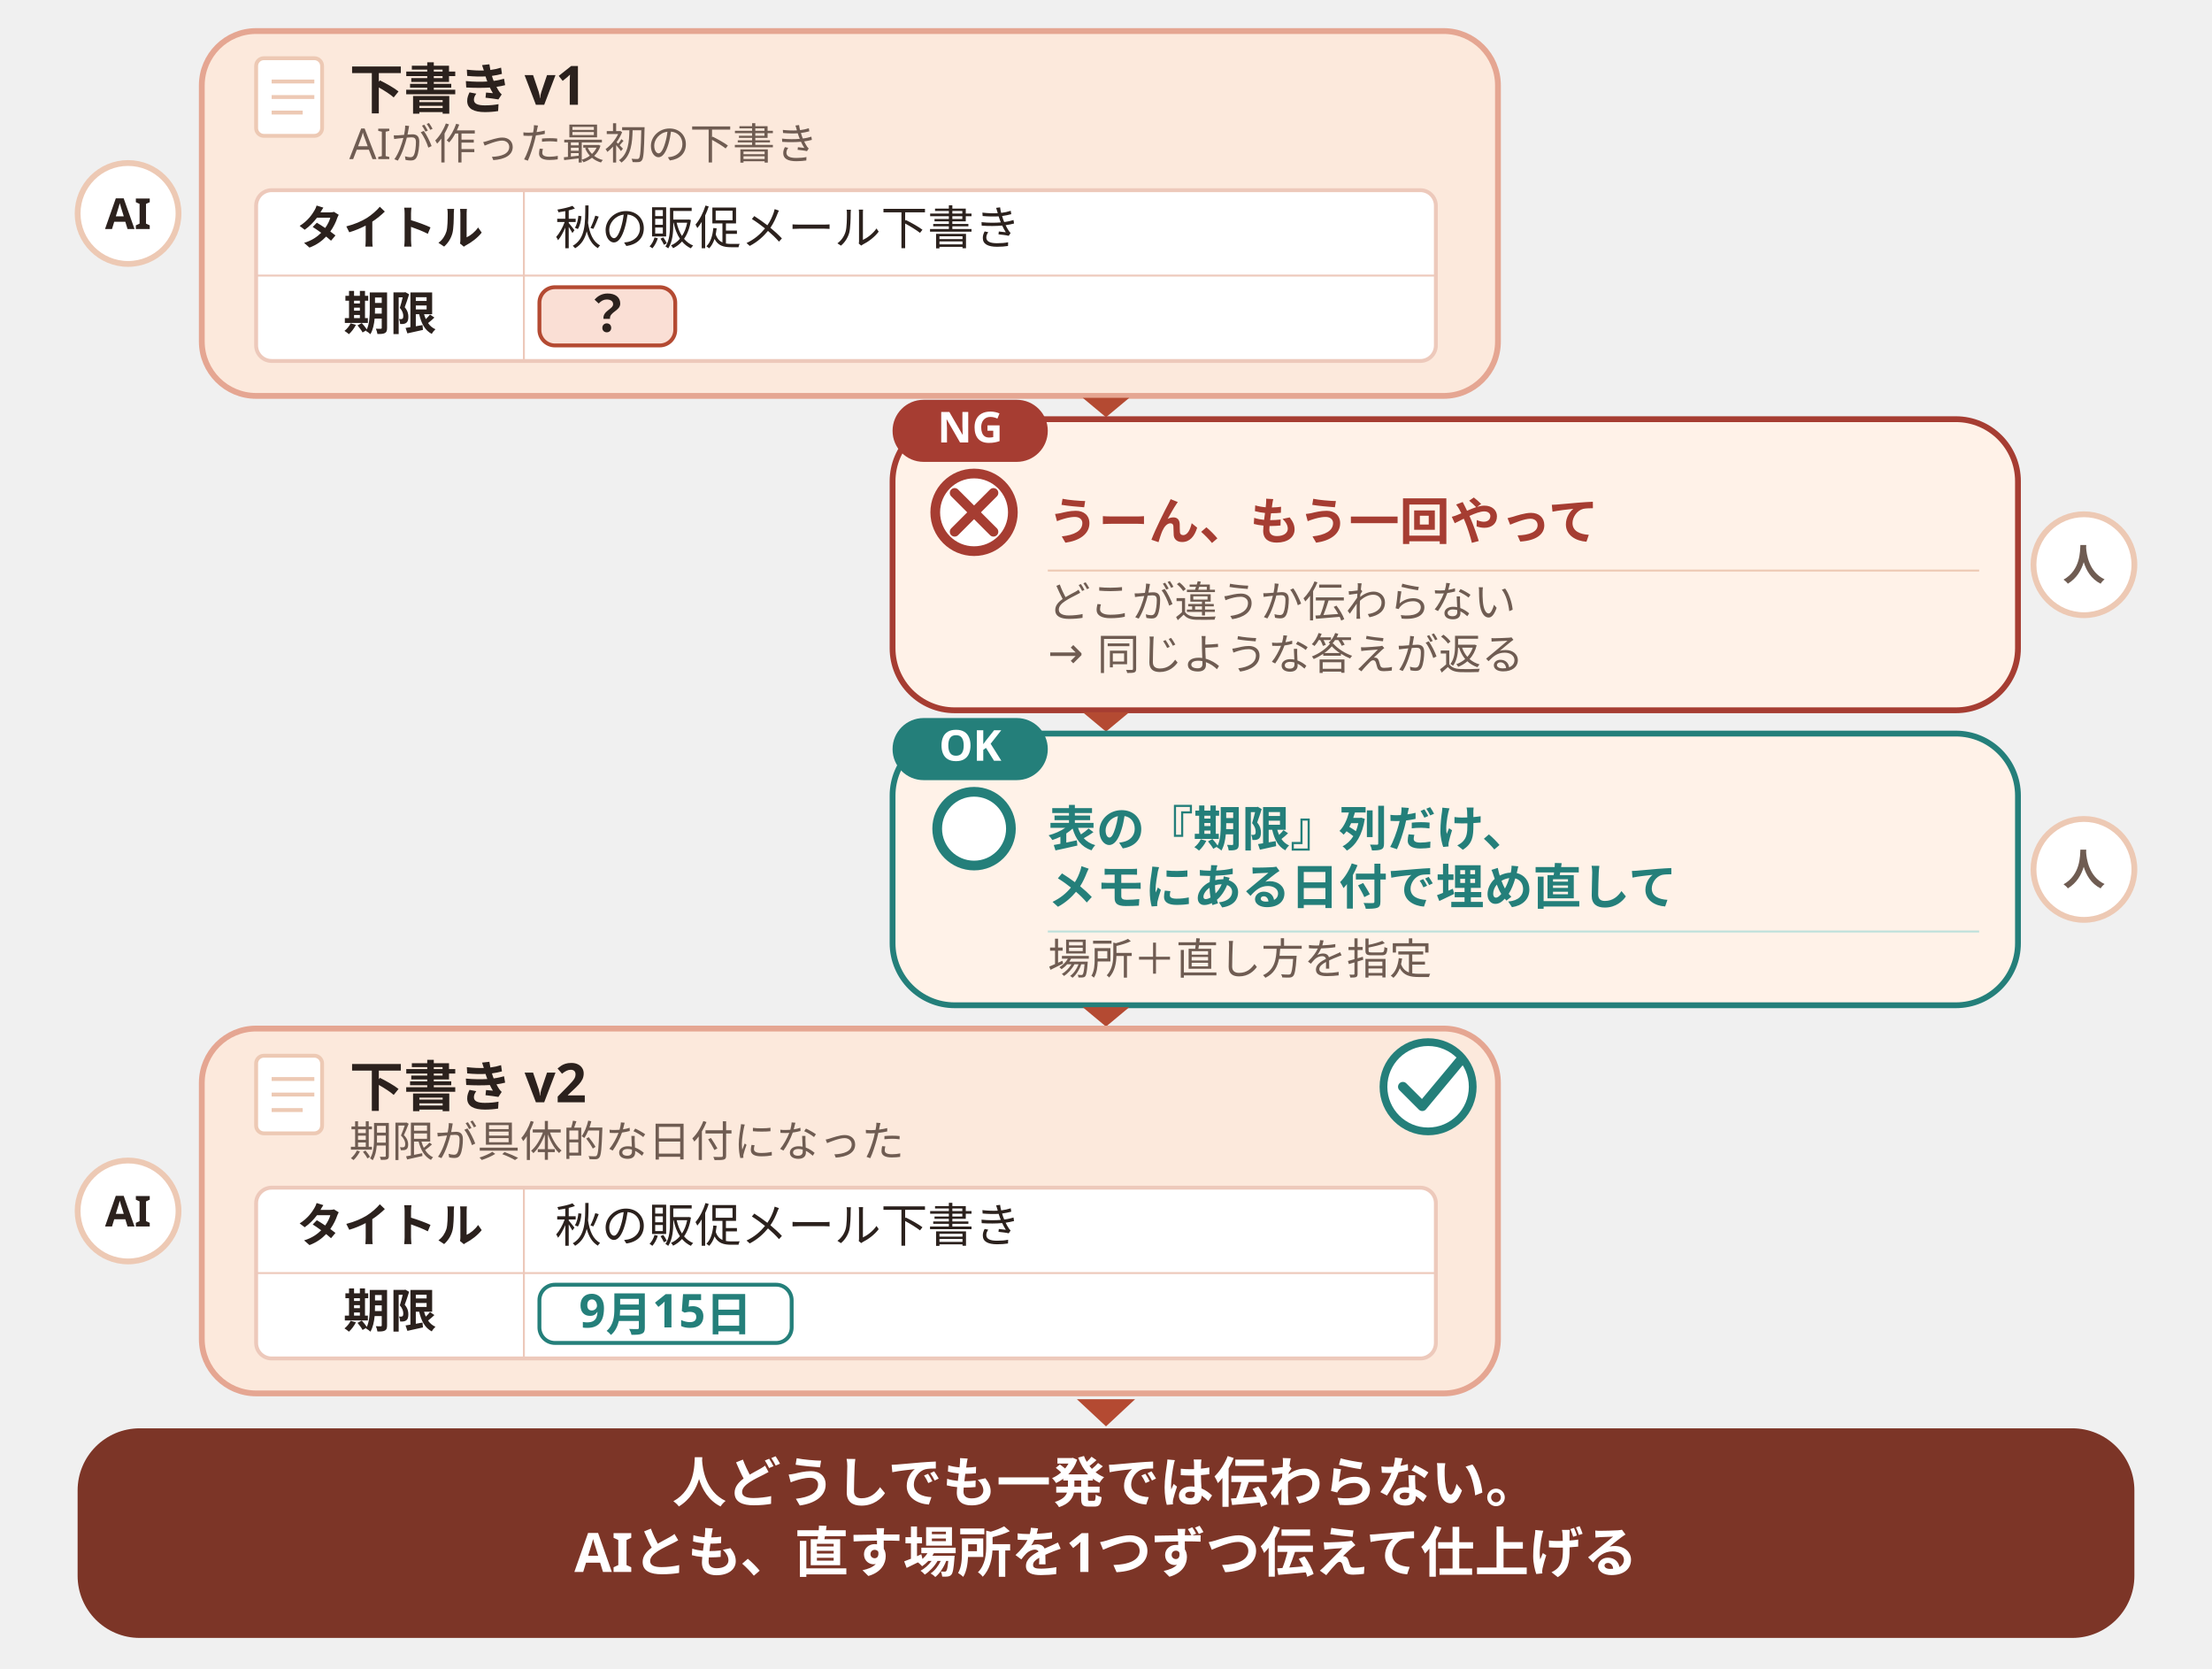
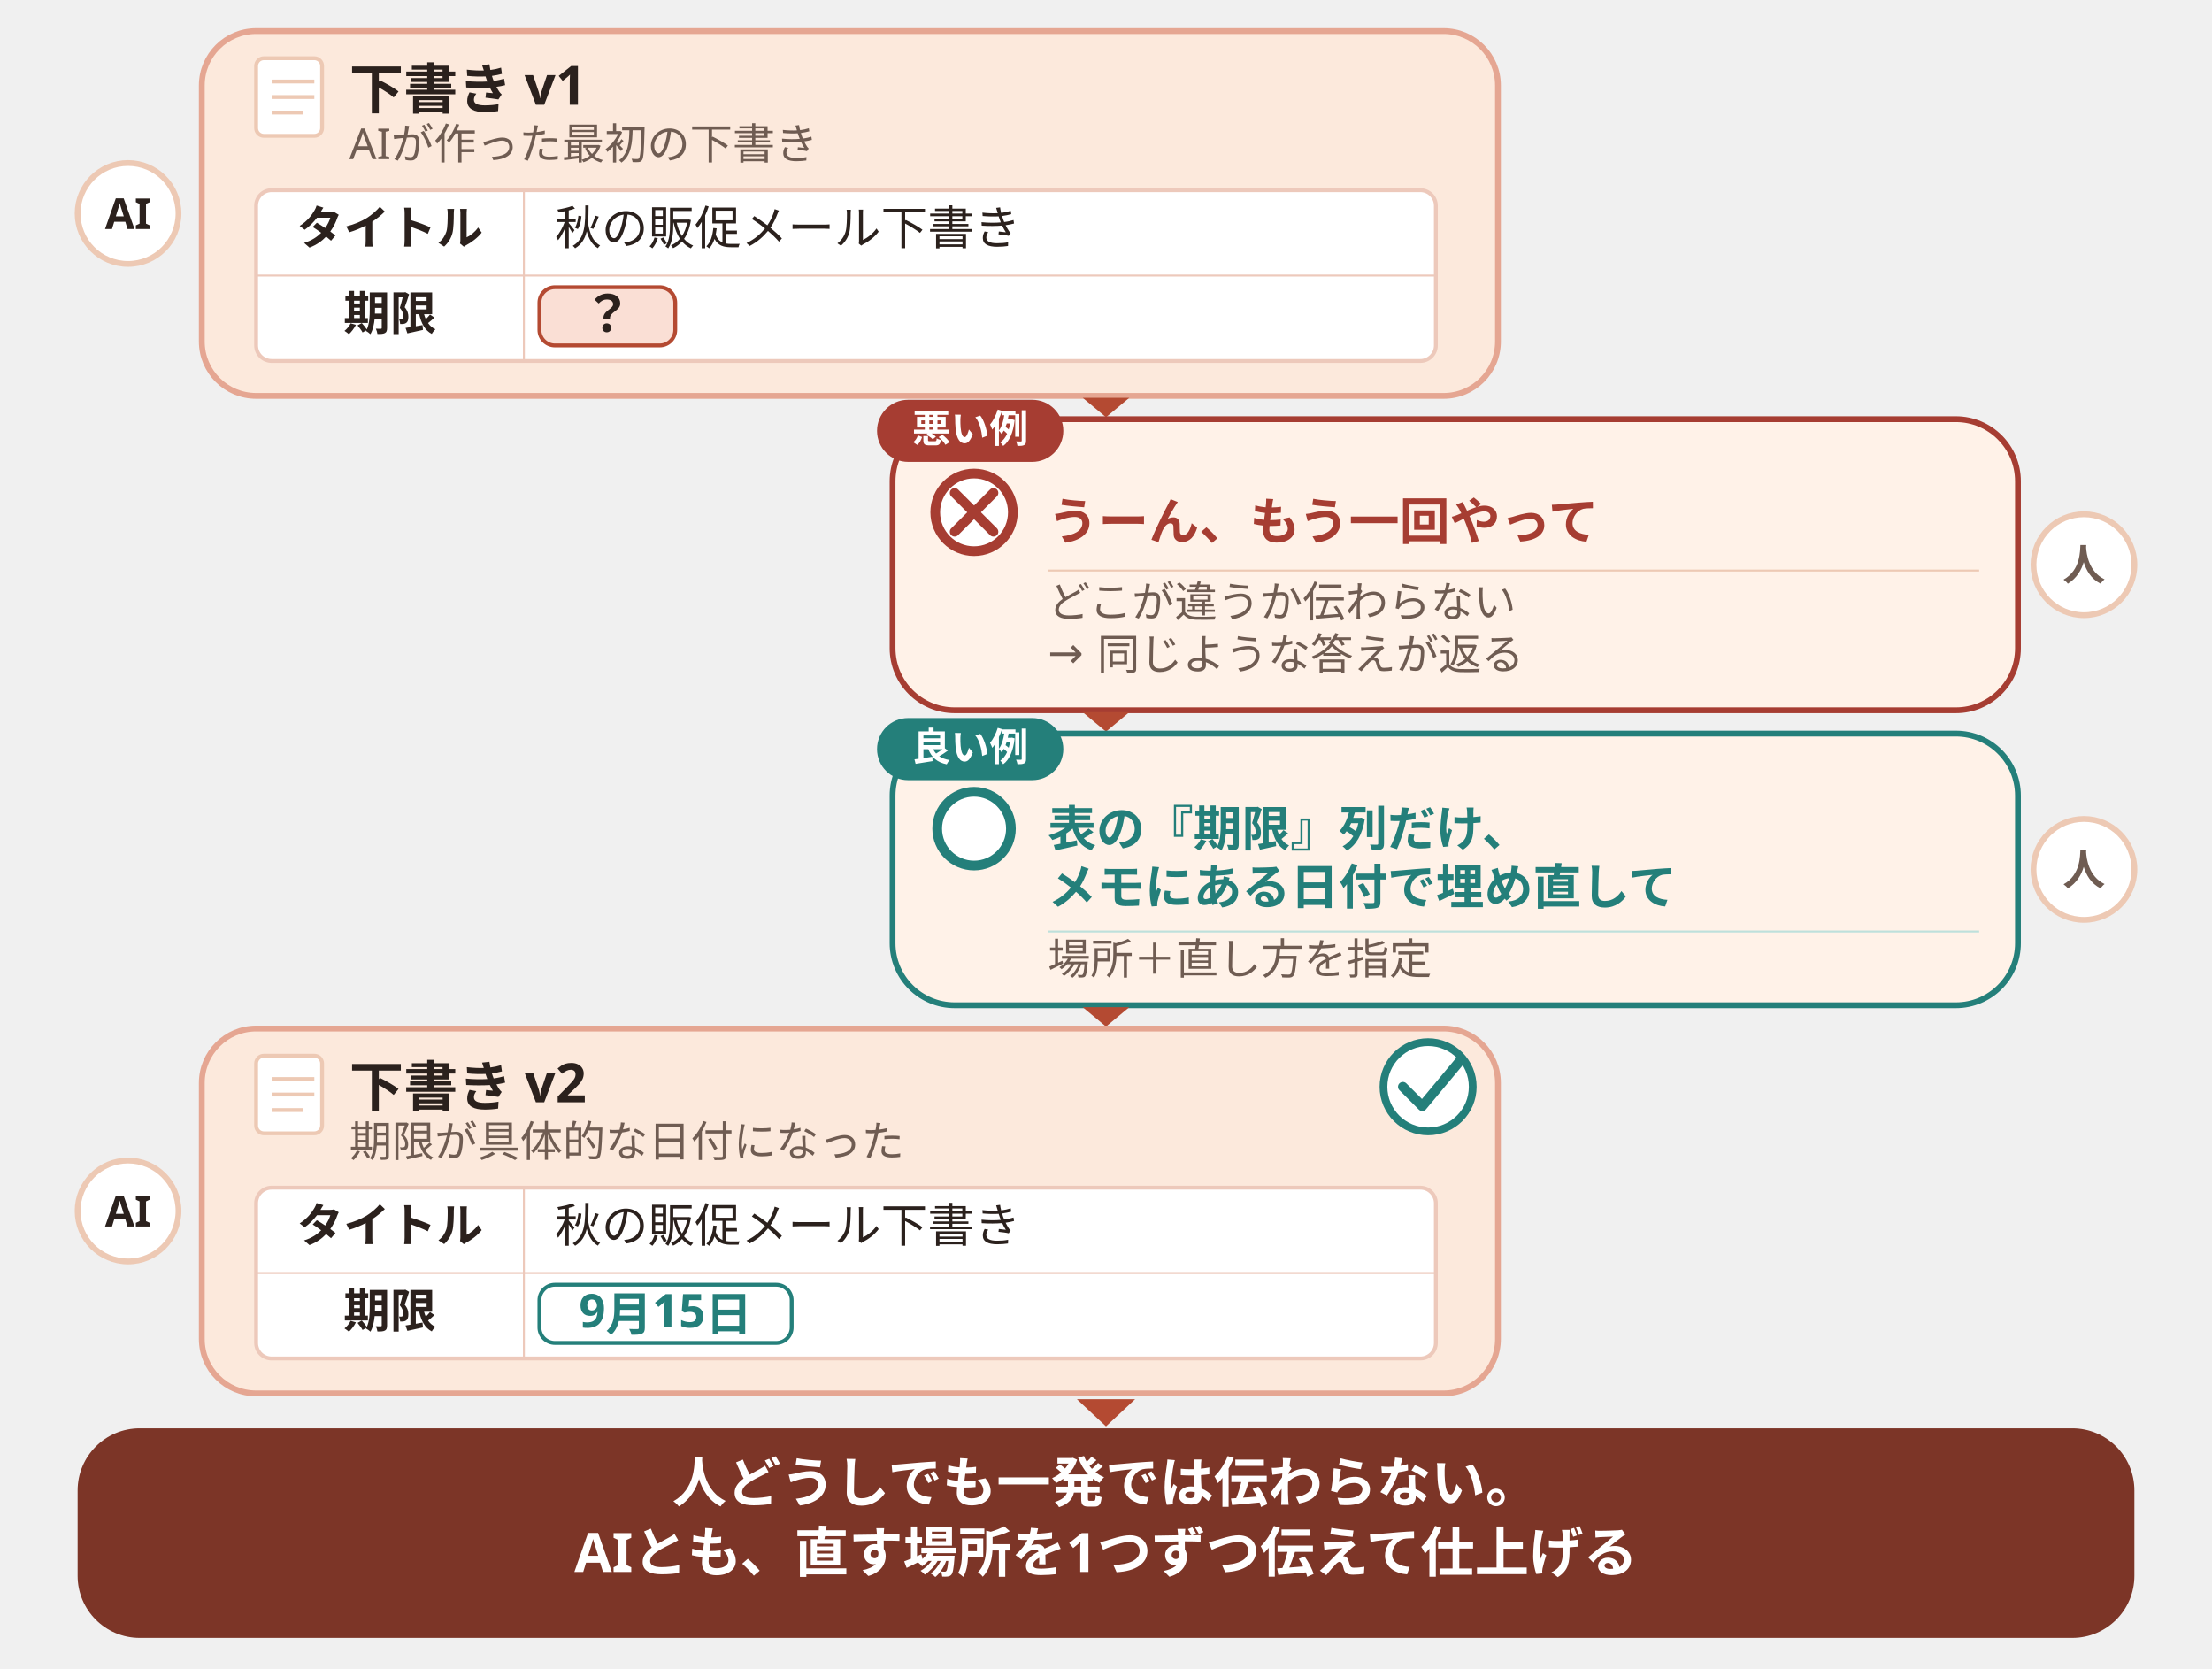
<svg xmlns="http://www.w3.org/2000/svg" width="1140" height="860" viewBox="0 0 1140 860">
  <defs>
    <style>
      text{font-family:'Hiragino Sans','Hiragino Kaku Gothic ProN','Noto Sans JP',sans-serif;fill:#2B211D}
      .h{font-weight:700}.m{fill:#6F5C52}.w{fill:#FFFFFF}.bad{fill:#A63D32}.good{fill:#247F7A}
    </style>
  </defs>
  <g>
    <circle cx="66" cy="110" r="26" fill="#FFFFFF" stroke="#EDC9B4" stroke-width="3" />
    <text x="66" y="118" text-anchor="middle" class="h" font-size="22" fill="#7C3527">AI</text>
    <rect x="104" y="16" width="668" height="188" rx="28" fill="#FCE9DC" stroke="#E5A692" stroke-width="3" />
    <rect x="132" y="30" width="34" height="40" rx="4" fill="#FFFFFF" stroke="#EDC9B4" stroke-width="2" />
    <line x1="140" y1="42" x2="162" y2="42" stroke="#EDC9B4" stroke-width="2" />
    <line x1="140" y1="50" x2="162" y2="50" stroke="#EDC9B4" stroke-width="2" />
    <line x1="140" y1="58" x2="156" y2="58" stroke="#EDC9B4" stroke-width="2" />
    <text x="180" y="56" class="h" font-size="28">下書き v1</text>
    <text x="180" y="82" class="m" font-size="22">AIが作った最初の下書き</text>
    <rect x="132" y="98" width="608" height="88" rx="8" fill="#FFFFFF" stroke="#EDC9BB" stroke-width="2" />
    <line x1="270" y1="98" x2="270" y2="186" stroke="#EDC9BB" stroke-width="1" />
    <line x1="132" y1="142" x2="740" y2="142" stroke="#EDC9BB" stroke-width="1" />
    <text x="201" y="126" text-anchor="middle" class="h" font-size="24">タイトル</text>
    <text x="286" y="126" font-size="24">秋の販促メール下書き</text>
    <text x="201" y="170" text-anchor="middle" class="h" font-size="24">期限</text>
    <rect x="278" y="148" width="70" height="30" rx="8" fill="#FADFD5" stroke="#B44A32" stroke-width="2" />
    <text x="313" y="171" text-anchor="middle" class="h" font-size="26" fill="#B44A32">？</text>
  </g>
  <path d="M558,205 L582,205 L570,215 Z" fill="#B44A32" />
  <g>
    <rect x="460" y="216" width="580" height="150" rx="32" fill="#FFF2E8" stroke="#A63D32" stroke-width="3" />
    <circle cx="1074" cy="291" r="26" fill="#FFFFFF" stroke="#EDC9B4" stroke-width="3" />
    <text x="1074" y="299" text-anchor="middle" class="h m" font-size="22">人</text>
-     <rect x="460" y="206" width="80" height="32" rx="16" fill="#A63D32" />
-     <text x="500" y="228" text-anchor="middle" class="h w" font-size="22">NG</text>
+     <rect x="452" y="206" width="96" height="32" rx="16" fill="#A63D32" />
+     <text x="500" y="228" text-anchor="middle" class="h w" font-size="20">悪い例</text>
    <circle cx="502" cy="264" r="20" fill="#FFFFFF" stroke="#A63D32" stroke-width="5" />
    <line x1="492" y1="254" x2="512" y2="274" stroke="#A63D32" stroke-width="5" stroke-linecap="round" />
    <line x1="512" y1="254" x2="492" y2="274" stroke="#A63D32" stroke-width="5" stroke-linecap="round" />
    <text x="540" y="278" class="h bad" font-size="26">うーん、もう一回やって</text>
    <line x1="540" y1="294" x2="1020" y2="294" stroke="#EDC9B4" stroke-width="1" />
    <text x="540" y="318" class="m" font-size="22">どこが違うか伝わらない</text>
    <text x="540" y="344" class="m" font-size="22">→ 同じような答えが返る</text>
  </g>
  <path d="M558,367 L582,367 L570,377 Z" fill="#B44A32" />
  <g>
    <rect x="460" y="378" width="580" height="140" rx="32" fill="#FFF2E8" stroke="#247F7A" stroke-width="3" />
    <circle cx="1074" cy="448" r="26" fill="#FFFFFF" stroke="#EDC9B4" stroke-width="3" />
    <text x="1074" y="456" text-anchor="middle" class="h m" font-size="22">人</text>
-     <rect x="460" y="370" width="80" height="32" rx="16" fill="#247F7A" />
-     <text x="500" y="392" text-anchor="middle" class="h w" font-size="22">OK</text>
+     <rect x="452" y="370" width="96" height="32" rx="16" fill="#247F7A" />
+     <text x="500" y="392" text-anchor="middle" class="h w" font-size="20">良い例</text>
    <circle cx="502" cy="427" r="19" fill="#FFFFFF" stroke="#247F7A" stroke-width="5" />
    <text x="540" y="436" class="h good" font-size="25">表の『期限』列だけ、</text>
    <text x="540" y="466" class="h good" font-size="25">メモにある日付で埋め直して</text>
    <line x1="540" y1="480" x2="1020" y2="480" stroke="#BEE0DB" stroke-width="1" />
    <text x="540" y="502" class="m" font-size="22">場所＋直し方を指定</text>
  </g>
  <path d="M558,519 L582,519 L570,529 Z" fill="#B44A32" />
  <g>
    <circle cx="66" cy="624" r="26" fill="#FFFFFF" stroke="#EDC9B4" stroke-width="3" />
    <text x="66" y="632" text-anchor="middle" class="h" font-size="22" fill="#7C3527">AI</text>
    <rect x="104" y="530" width="668" height="188" rx="28" fill="#FCE9DC" stroke="#E5A692" stroke-width="3" />
    <circle cx="736" cy="560" r="23" fill="#FFFFFF" stroke="#247F7A" stroke-width="4" />
    <path d="M723,560 L733,570 L753,546" fill="none" stroke="#247F7A" stroke-width="5" stroke-linecap="round" stroke-linejoin="round" />
    <rect x="132" y="544" width="34" height="40" rx="4" fill="#FFFFFF" stroke="#EDC9B4" stroke-width="2" />
    <line x1="140" y1="556" x2="162" y2="556" stroke="#EDC9B4" stroke-width="2" />
    <line x1="140" y1="564" x2="162" y2="564" stroke="#EDC9B4" stroke-width="2" />
    <line x1="140" y1="572" x2="156" y2="572" stroke="#EDC9B4" stroke-width="2" />
    <text x="180" y="570" class="h" font-size="28">下書き v2</text>
    <text x="180" y="596" class="m" font-size="22">期限が具体的な日付になった</text>
    <rect x="132" y="612" width="608" height="88" rx="8" fill="#FFFFFF" stroke="#EDC9BB" stroke-width="2" />
    <line x1="270" y1="612" x2="270" y2="700" stroke="#EDC9BB" stroke-width="1" />
    <line x1="132" y1="656" x2="740" y2="656" stroke="#EDC9BB" stroke-width="1" />
    <text x="201" y="640" text-anchor="middle" class="h" font-size="24">タイトル</text>
    <text x="286" y="640" font-size="24">秋の販促メール下書き</text>
    <text x="201" y="684" text-anchor="middle" class="h" font-size="24">期限</text>
    <rect x="278" y="662" width="130" height="30" rx="8" fill="#FFFFFF" stroke="#247F7A" stroke-width="2" />
    <text x="343" y="684" text-anchor="middle" class="h good" font-size="24">9月15日</text>
  </g>
  <path d="M555,721 L585,721 L570,735 Z" fill="#B44A32" />
  <rect x="40" y="736" width="1060" height="108" rx="32" fill="#7C3527" />
  <text x="570" y="774" text-anchor="middle" class="h w" font-size="28">人どうしでも一発では伝わらない。</text>
  <text x="570" y="810" text-anchor="middle" class="h w" font-size="28">AIとも、直す場所を1つずつ伝えて仕上げる</text>
</svg>
